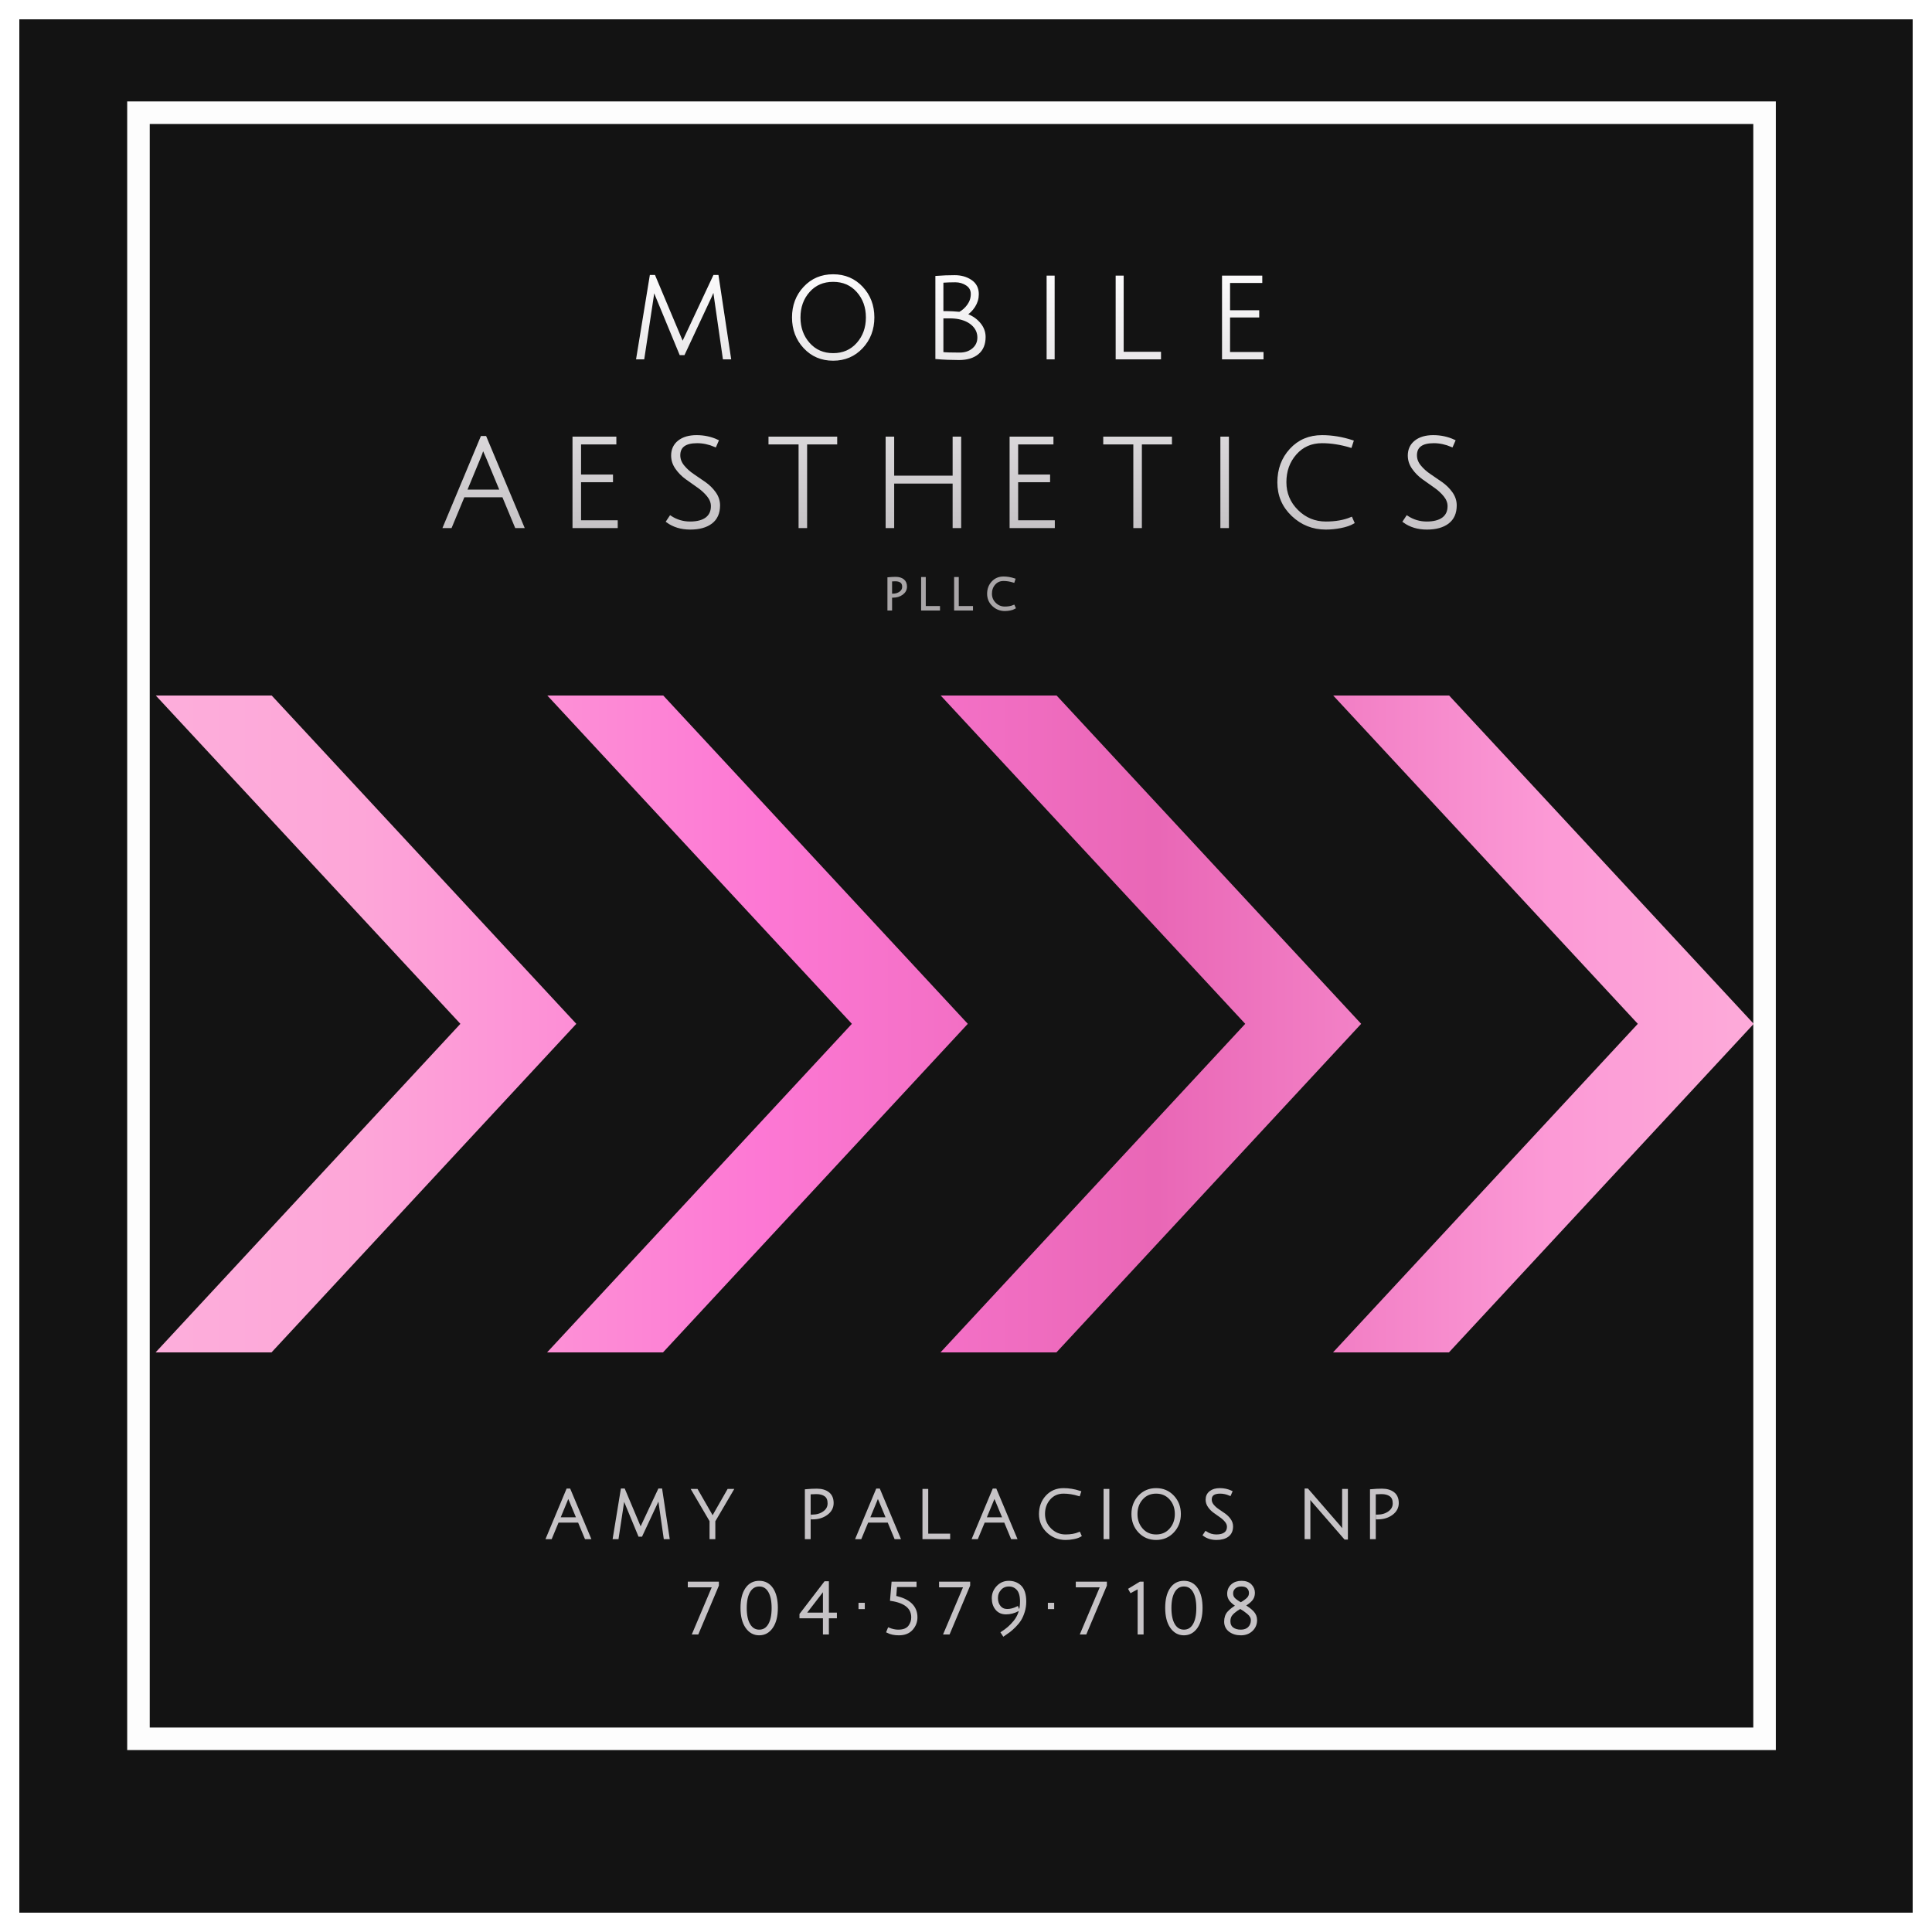
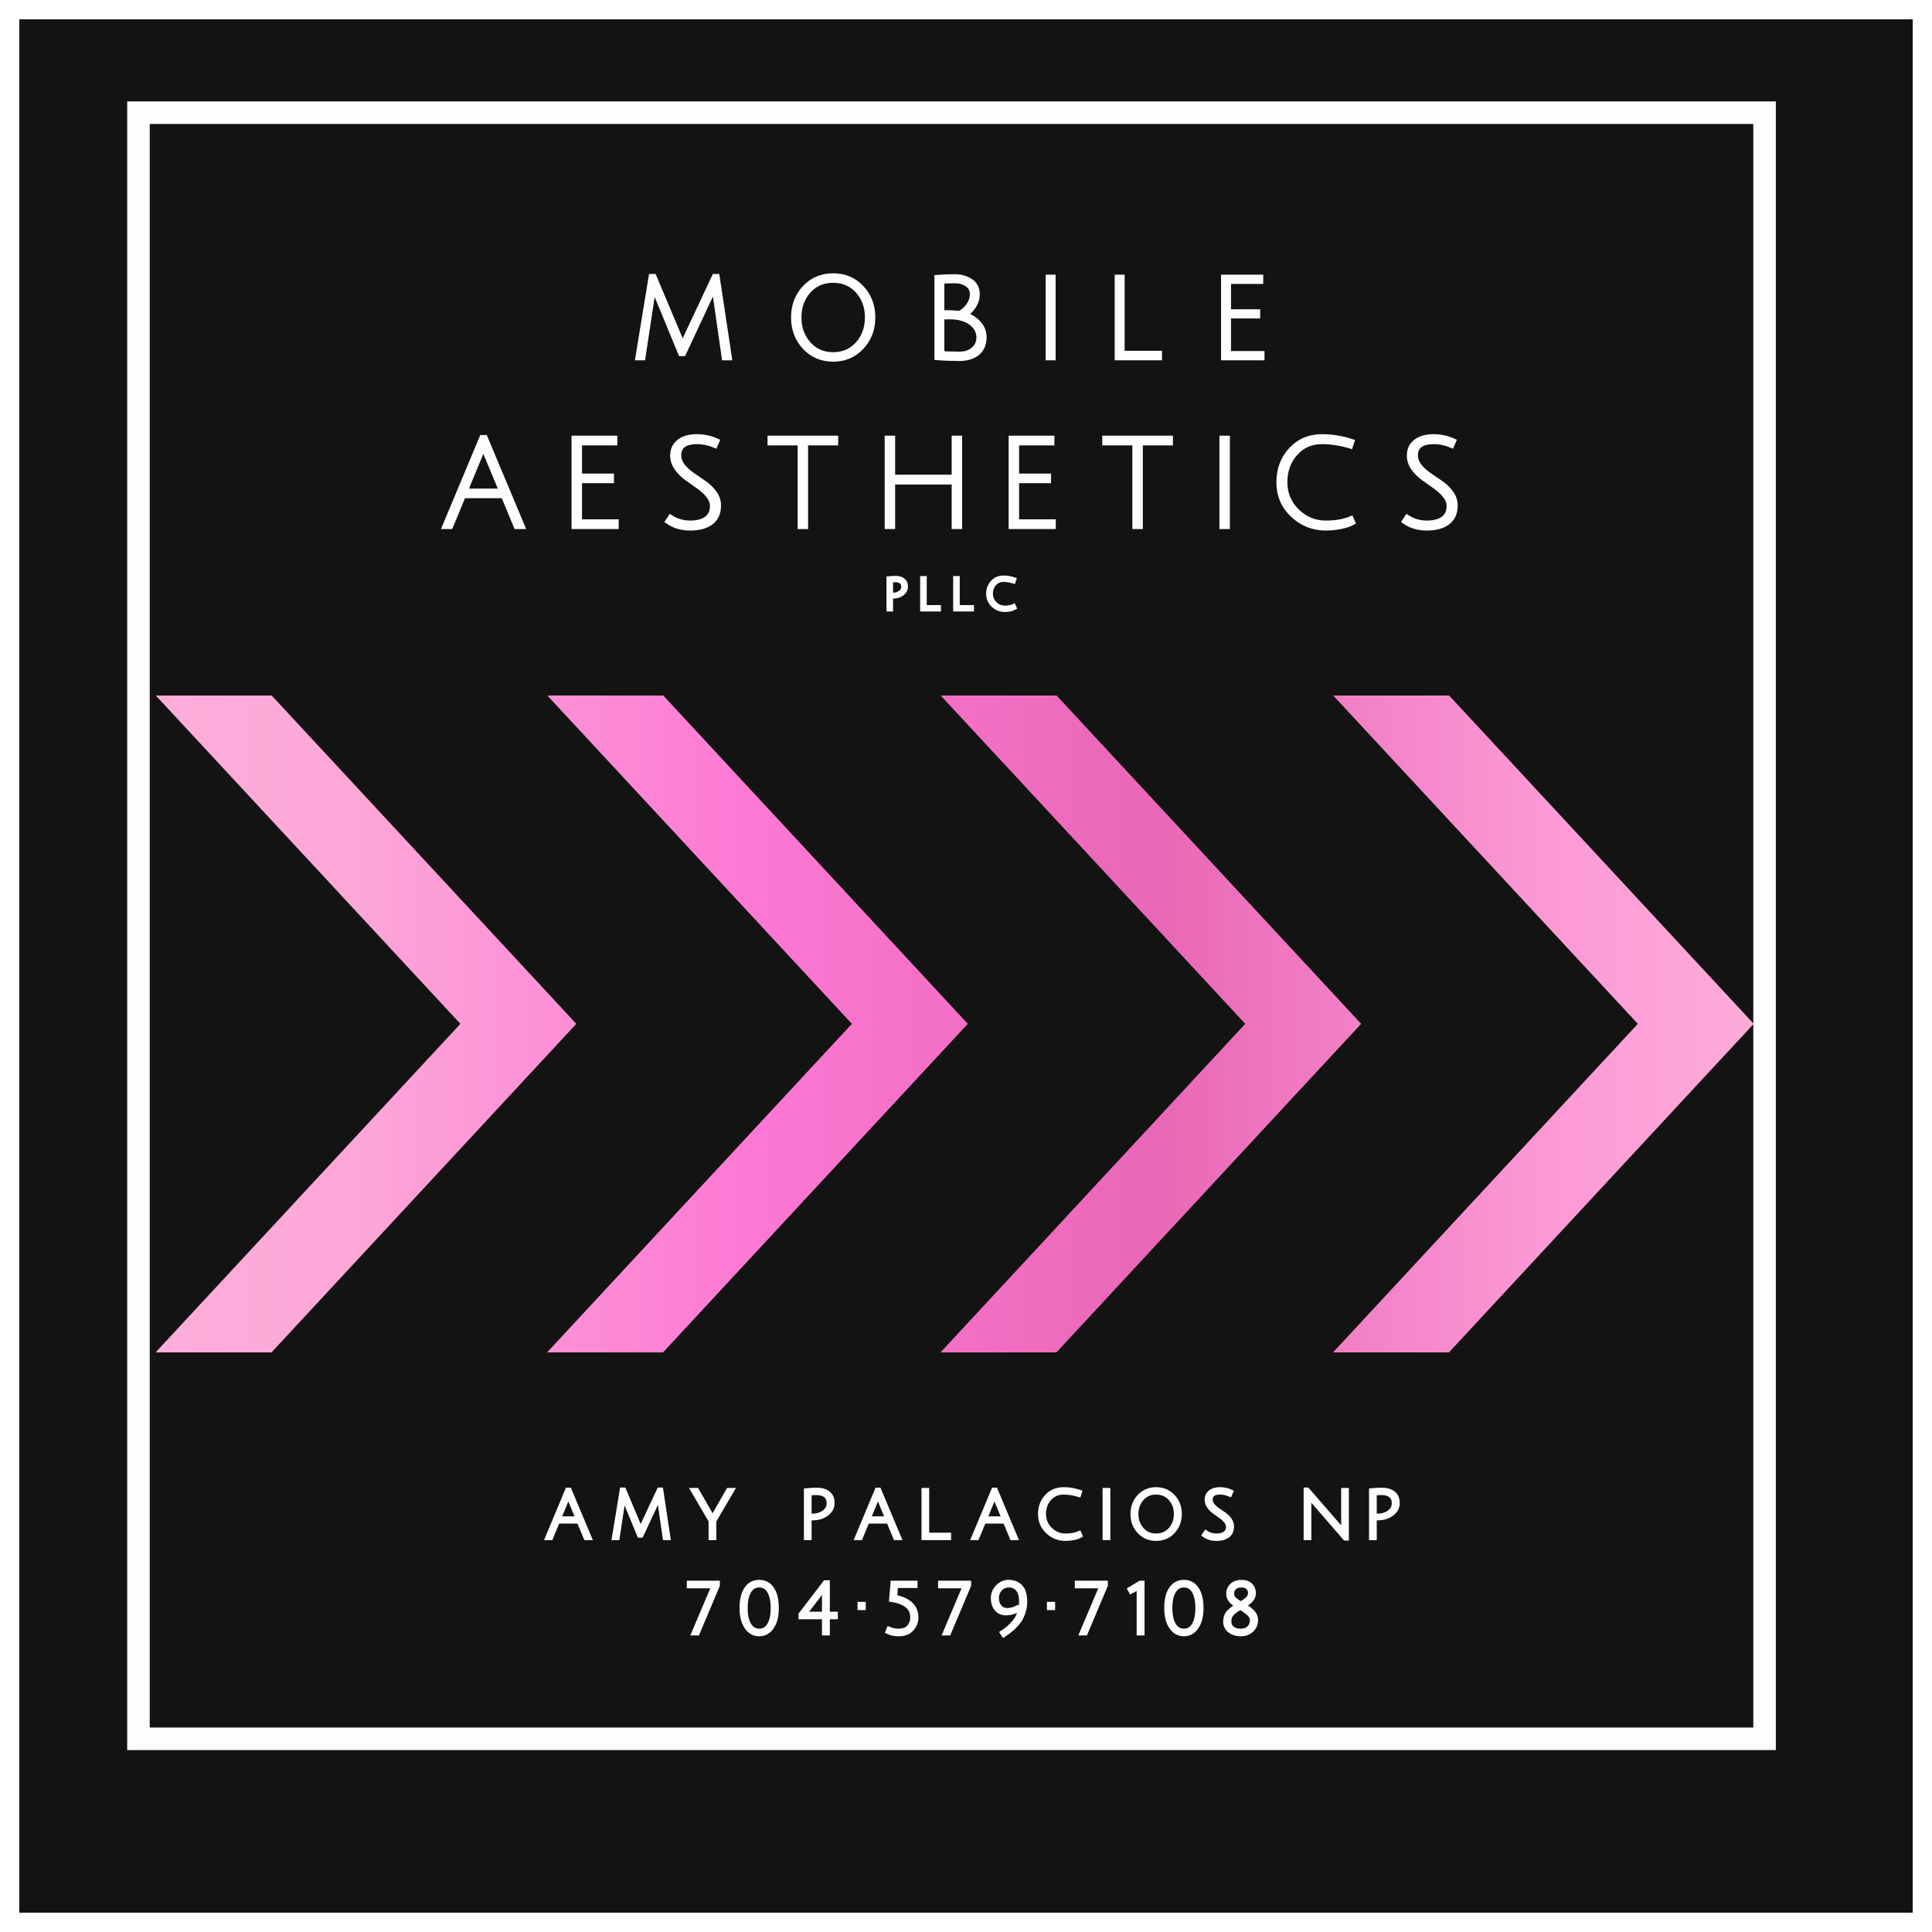
<svg xmlns="http://www.w3.org/2000/svg" width="300" height="300" viewBox="0 0 300 300" role="img" aria-label="Mobile Aesthetics PLLC">
  <defs>
    <linearGradient id="foil" gradientUnits="userSpaceOnUse" x1="24" y1="0" x2="271" y2="0">
      <stop offset="0.00" stop-color="#fdaedb" />
      <stop offset="0.13" stop-color="#fda6d8" />
      <stop offset="0.38" stop-color="#fd78d4" />
      <stop offset="0.63" stop-color="#e967b6" />
      <stop offset="0.88" stop-color="#fc9ad6" />
      <stop offset="1.00" stop-color="#fdaad9" />
    </linearGradient>
-     <linearGradient id="chrome" gradientUnits="userSpaceOnUse" x1="0" y1="43" x2="0" y2="82">
-       <stop offset="0" stop-color="#fbfafb" />
-       <stop offset="1" stop-color="#c6c3c6" />
-     </linearGradient>
  </defs>
  <rect x="3" y="3" width="294" height="294" fill="#131313" />
  <rect x="21.5" y="17.5" width="252.5" height="252.5" fill="none" stroke="#fdfdfd" stroke-width="3.5" />
-   <path d="M106.155 54.948H105.679L101.996 46.031Q101.679 45.291 101.485 44.727L101.309 46.066L99.863 55.6H99.0L101.079 42.894H101.573L105.503 52.234Q105.802 52.886 105.978 53.468Q106.031 53.274 106.525 52.252L110.913 42.894H111.389L113.309 55.6H112.428L111.054 46.031Q110.913 45.132 110.913 44.674Q110.895 44.692 110.833 44.842Q110.772 44.991 110.622 45.335Q110.472 45.679 110.314 46.049Z" fill="url(#chrome)" stroke="url(#chrome)" stroke-width="0.4" />
-   <path d="M124.936 53.926Q123.183 52.04 123.183 49.291Q123.183 46.542 124.936 44.665Q126.69 42.789 129.368 42.789Q132.047 42.789 133.809 44.665Q135.571 46.542 135.571 49.291Q135.571 52.04 133.809 53.926Q132.047 55.811 129.368 55.811Q126.69 55.811 124.936 53.926ZM125.562 45.212Q124.099 46.859 124.099 49.291Q124.099 51.723 125.571 53.38Q127.042 55.036 129.377 55.036Q131.712 55.036 133.183 53.38Q134.655 51.723 134.655 49.291Q134.655 46.859 133.183 45.212Q131.712 43.564 129.368 43.564Q127.024 43.564 125.562 45.212Z" fill="url(#chrome)" stroke="url(#chrome)" stroke-width="0.4" />
-   <path d="M145.445 43.035Q146.819 42.93 148.255 42.93Q149.692 42.93 150.74 43.634Q151.789 44.339 151.789 45.679Q151.789 46.683 151.234 47.547Q150.678 48.41 149.903 48.851Q151.154 49.238 152 50.19Q152.846 51.142 152.846 52.322Q152.846 53.979 151.797 54.842Q150.749 55.706 148.925 55.706Q147.101 55.706 145.445 55.565ZM148.969 49.379Q148.317 49.238 147.462 49.238Q146.608 49.238 146.29 49.238V54.86Q147.066 54.948 149.022 54.948Q150.308 54.948 151.137 54.234Q151.965 53.521 151.965 52.41Q151.965 51.3 151.163 50.49Q150.361 49.679 148.969 49.379ZM146.29 43.705V48.516Q146.52 48.516 147.154 48.516Q147.788 48.516 149.022 48.622Q149.815 48.199 150.379 47.406Q150.943 46.613 150.943 45.652Q150.943 44.692 150.141 44.163Q149.339 43.634 148.343 43.634Q147.348 43.634 146.29 43.705Z" fill="url(#chrome)" stroke="url(#chrome)" stroke-width="0.4" />
-   <path d="M162.719 55.6V43.0H163.565V55.6Z" fill="url(#chrome)" stroke="url(#chrome)" stroke-width="0.4" />
-   <path d="M173.439 55.6V43.0H174.284V54.825H180.082V55.6Z" fill="url(#chrome)" stroke="url(#chrome)" stroke-width="0.4" />
-   <path d="M189.956 55.6V43.0H195.806V43.74H190.801V48.375H195.33V49.097H190.801V54.86H196.0V55.6Z" fill="url(#chrome)" stroke="url(#chrome)" stroke-width="0.4" />
-   <path d="M71.972 77.013 69.984 81.8H69.0L74.81 67.903H75.35L81.179 81.8H80.137L78.149 77.013ZM75.022 69.448Q75.003 69.467 74.945 69.679Q74.674 70.509 74.423 71.088L72.3 76.222H77.82L75.697 71.107Q75.022 69.641 75.022 69.448Z" fill="url(#chrome)" stroke="url(#chrome)" stroke-width="0.4" />
-   <path d="M89.099 81.8V68.0H95.507V68.811H90.026V73.887H94.986V74.678H90.026V80.989H95.72V81.8Z" fill="url(#chrome)" stroke="url(#chrome)" stroke-width="0.4" />
-   <path d="M111.052 69.216Q109.643 68.618 108.253 68.618Q105.435 68.618 105.435 70.702Q105.435 71.609 106.072 72.391Q106.709 73.173 107.616 73.781Q108.523 74.389 109.43 75.025Q110.337 75.662 110.974 76.55Q111.611 77.438 111.611 78.48Q111.611 80.237 110.434 81.134Q109.257 82.032 107.182 82.032Q105.107 82.032 103.64 80.97L104.103 80.275Q105.493 81.182 107.153 81.182Q108.813 81.182 109.701 80.517Q110.588 79.851 110.588 78.596Q110.588 77.728 109.951 76.946Q109.315 76.164 108.407 75.537Q107.5 74.91 106.593 74.253Q105.686 73.597 105.049 72.69Q104.412 71.783 104.412 70.741Q104.412 69.37 105.425 68.569Q106.439 67.768 108.166 67.768Q109.894 67.768 111.38 68.463Z" fill="url(#chrome)" stroke="url(#chrome)" stroke-width="0.4" />
-   <path d="M124.203 68.811H119.532V68.0H129.8V68.811H125.129V81.8H124.203Z" fill="url(#chrome)" stroke="url(#chrome)" stroke-width="0.4" />
-   <path d="M148.124 81.8V74.89H138.647V81.8H137.721V68.0H138.647V74.06H148.124V68.0H149.05V81.8Z" fill="url(#chrome)" stroke="url(#chrome)" stroke-width="0.4" />
-   <path d="M156.971 81.8V68.0H163.378V68.811H157.897V73.887H162.857V74.678H157.897V80.989H163.591V81.8Z" fill="url(#chrome)" stroke="url(#chrome)" stroke-width="0.4" />
-   <path d="M176.182 68.811H171.511V68.0H181.779V68.811H177.109V81.8H176.182Z" fill="url(#chrome)" stroke="url(#chrome)" stroke-width="0.4" />
-   <path d="M189.7 81.8V68.0H190.626V81.8Z" fill="url(#chrome)" stroke="url(#chrome)" stroke-width="0.4" />
-   <path d="M205.881 82.032Q202.87 82.032 200.709 79.976Q198.547 77.921 198.547 74.9Q198.547 71.879 200.439 69.824Q202.33 67.768 205.283 67.768Q207.599 67.768 209.973 68.54L209.722 69.312Q207.406 68.618 205.283 68.618Q202.755 68.618 201.153 70.432Q199.551 72.246 199.551 74.871Q199.551 77.496 201.413 79.339Q203.276 81.182 205.881 81.182Q208.159 81.182 209.819 80.488L210.108 81.144Q209.375 81.568 208.188 81.8Q207.001 82.032 205.881 82.032Z" fill="url(#chrome)" stroke="url(#chrome)" stroke-width="0.4" />
-   <path d="M225.44 69.216Q224.031 68.618 222.642 68.618Q219.824 68.618 219.824 70.702Q219.824 71.609 220.461 72.391Q221.098 73.173 222.005 73.781Q222.912 74.389 223.819 75.025Q224.726 75.662 225.363 76.55Q226.0 77.438 226.0 78.48Q226.0 80.237 224.823 81.134Q223.645 82.032 221.57 82.032Q219.496 82.032 218.029 80.97L218.492 80.275Q219.882 81.182 221.542 81.182Q223.201 81.182 224.089 80.517Q224.977 79.851 224.977 78.596Q224.977 77.728 224.34 76.946Q223.703 76.164 222.796 75.537Q221.889 74.91 220.982 74.253Q220.075 73.597 219.438 72.69Q218.801 71.783 218.801 70.741Q218.801 69.37 219.814 68.569Q220.827 67.768 222.555 67.768Q224.282 67.768 225.768 68.463Z" fill="url(#chrome)" stroke="url(#chrome)" stroke-width="0.4" />
-   <path d="M138.0 94.6V89.827Q138.557 89.773 139.081 89.773Q139.786 89.773 140.212 90.102Q140.638 90.431 140.638 91.092Q140.638 91.754 140.058 92.18Q139.477 92.606 138.671 92.606Q138.638 92.606 138.597 92.606V92.385Q138.624 92.385 138.644 92.385Q139.309 92.385 139.799 92.036Q140.289 91.686 140.289 91.126Q140.289 90.565 139.947 90.314Q139.604 90.062 139.027 90.062Q138.725 90.062 138.322 90.089V94.6Z" fill="#a9a6a8" stroke="#a9a6a8" stroke-width="0.4" />
-   <path d="M143.231 94.6V89.8H143.553V94.305H145.762V94.6Z" fill="#a9a6a8" stroke="#a9a6a8" stroke-width="0.4" />
-   <path d="M148.355 94.6V89.8H148.677V94.305H150.886V94.6Z" fill="#a9a6a8" stroke="#a9a6a8" stroke-width="0.4" />
-   <path d="M156.03 94.681Q154.983 94.681 154.231 93.966Q153.479 93.251 153.479 92.2Q153.479 91.149 154.137 90.434Q154.795 89.719 155.822 89.719Q156.627 89.719 157.453 89.988L157.366 90.257Q156.56 90.015 155.822 90.015Q154.942 90.015 154.385 90.646Q153.828 91.277 153.828 92.19Q153.828 93.103 154.476 93.744Q155.123 94.385 156.03 94.385Q156.822 94.385 157.399 94.143L157.5 94.372Q157.245 94.519 156.832 94.6Q156.419 94.681 156.03 94.681Z" fill="#a9a6a8" stroke="#a9a6a8" stroke-width="0.4" />
+   <path d="M106.155 54.948H105.679L101.996 46.031Q101.679 45.291 101.485 44.727L101.309 46.066L99.863 55.6H99.0L101.079 42.894H101.573L105.503 52.234Q105.802 52.886 105.978 53.468Q106.031 53.274 106.525 52.252L110.913 42.894H111.389L113.309 55.6H112.428L111.054 46.031Q110.913 45.132 110.913 44.674Q110.895 44.692 110.833 44.842Q110.772 44.991 110.622 45.335Q110.472 45.679 110.314 46.049Z" fill="#fdfdfd" stroke="#fdfdfd" stroke-width="0.7" />
+   <path d="M124.936 53.926Q123.183 52.04 123.183 49.291Q123.183 46.542 124.936 44.665Q126.69 42.789 129.368 42.789Q132.047 42.789 133.809 44.665Q135.571 46.542 135.571 49.291Q135.571 52.04 133.809 53.926Q132.047 55.811 129.368 55.811Q126.69 55.811 124.936 53.926ZM125.562 45.212Q124.099 46.859 124.099 49.291Q124.099 51.723 125.571 53.38Q127.042 55.036 129.377 55.036Q131.712 55.036 133.183 53.38Q134.655 51.723 134.655 49.291Q134.655 46.859 133.183 45.212Q131.712 43.564 129.368 43.564Q127.024 43.564 125.562 45.212Z" fill="#fdfdfd" stroke="#fdfdfd" stroke-width="0.7" />
+   <path d="M145.445 43.035Q146.819 42.93 148.255 42.93Q149.692 42.93 150.74 43.634Q151.789 44.339 151.789 45.679Q151.789 46.683 151.234 47.547Q150.678 48.41 149.903 48.851Q151.154 49.238 152 50.19Q152.846 51.142 152.846 52.322Q152.846 53.979 151.797 54.842Q150.749 55.706 148.925 55.706Q147.101 55.706 145.445 55.565ZM148.969 49.379Q148.317 49.238 147.462 49.238Q146.608 49.238 146.29 49.238V54.86Q147.066 54.948 149.022 54.948Q150.308 54.948 151.137 54.234Q151.965 53.521 151.965 52.41Q151.965 51.3 151.163 50.49Q150.361 49.679 148.969 49.379ZM146.29 43.705V48.516Q146.52 48.516 147.154 48.516Q147.788 48.516 149.022 48.622Q149.815 48.199 150.379 47.406Q150.943 46.613 150.943 45.652Q150.943 44.692 150.141 44.163Q149.339 43.634 148.343 43.634Q147.348 43.634 146.29 43.705Z" fill="#fdfdfd" stroke="#fdfdfd" stroke-width="0.7" />
+   <path d="M162.719 55.6V43.0H163.565V55.6Z" fill="#fdfdfd" stroke="#fdfdfd" stroke-width="0.7" />
+   <path d="M173.439 55.6V43.0H174.284V54.825H180.082V55.6Z" fill="#fdfdfd" stroke="#fdfdfd" stroke-width="0.7" />
+   <path d="M189.956 55.6V43.0H195.806V43.74H190.801V48.375H195.33V49.097H190.801V54.86H196.0V55.6Z" fill="#fdfdfd" stroke="#fdfdfd" stroke-width="0.7" />
+   <path d="M71.972 77.013 69.984 81.8H69.0L74.81 67.903H75.35L81.179 81.8H80.137L78.149 77.013ZM75.022 69.448Q75.003 69.467 74.945 69.679Q74.674 70.509 74.423 71.088L72.3 76.222H77.82L75.697 71.107Q75.022 69.641 75.022 69.448Z" fill="#fdfdfd" stroke="#fdfdfd" stroke-width="0.7" />
+   <path d="M89.099 81.8V68.0H95.507V68.811H90.026V73.887H94.986V74.678H90.026V80.989H95.72V81.8Z" fill="#fdfdfd" stroke="#fdfdfd" stroke-width="0.7" />
+   <path d="M111.052 69.216Q109.643 68.618 108.253 68.618Q105.435 68.618 105.435 70.702Q105.435 71.609 106.072 72.391Q106.709 73.173 107.616 73.781Q108.523 74.389 109.43 75.025Q110.337 75.662 110.974 76.55Q111.611 77.438 111.611 78.48Q111.611 80.237 110.434 81.134Q109.257 82.032 107.182 82.032Q105.107 82.032 103.64 80.97L104.103 80.275Q105.493 81.182 107.153 81.182Q108.813 81.182 109.701 80.517Q110.588 79.851 110.588 78.596Q110.588 77.728 109.951 76.946Q109.315 76.164 108.407 75.537Q107.5 74.91 106.593 74.253Q105.686 73.597 105.049 72.69Q104.412 71.783 104.412 70.741Q104.412 69.37 105.425 68.569Q106.439 67.768 108.166 67.768Q109.894 67.768 111.38 68.463Z" fill="#fdfdfd" stroke="#fdfdfd" stroke-width="0.7" />
+   <path d="M124.203 68.811H119.532V68.0H129.8V68.811H125.129V81.8H124.203Z" fill="#fdfdfd" stroke="#fdfdfd" stroke-width="0.7" />
+   <path d="M148.124 81.8V74.89H138.647V81.8H137.721V68.0H138.647V74.06H148.124V68.0H149.05V81.8Z" fill="#fdfdfd" stroke="#fdfdfd" stroke-width="0.7" />
+   <path d="M156.971 81.8V68.0H163.378V68.811H157.897V73.887H162.857V74.678H157.897V80.989H163.591V81.8Z" fill="#fdfdfd" stroke="#fdfdfd" stroke-width="0.7" />
+   <path d="M176.182 68.811H171.511V68.0H181.779V68.811H177.109V81.8H176.182Z" fill="#fdfdfd" stroke="#fdfdfd" stroke-width="0.7" />
+   <path d="M189.7 81.8V68.0H190.626V81.8Z" fill="#fdfdfd" stroke="#fdfdfd" stroke-width="0.7" />
+   <path d="M205.881 82.032Q202.87 82.032 200.709 79.976Q198.547 77.921 198.547 74.9Q198.547 71.879 200.439 69.824Q202.33 67.768 205.283 67.768Q207.599 67.768 209.973 68.54L209.722 69.312Q207.406 68.618 205.283 68.618Q202.755 68.618 201.153 70.432Q199.551 72.246 199.551 74.871Q199.551 77.496 201.413 79.339Q203.276 81.182 205.881 81.182Q208.159 81.182 209.819 80.488L210.108 81.144Q209.375 81.568 208.188 81.8Q207.001 82.032 205.881 82.032Z" fill="#fdfdfd" stroke="#fdfdfd" stroke-width="0.7" />
+   <path d="M225.44 69.216Q224.031 68.618 222.642 68.618Q219.824 68.618 219.824 70.702Q219.824 71.609 220.461 72.391Q221.098 73.173 222.005 73.781Q222.912 74.389 223.819 75.025Q224.726 75.662 225.363 76.55Q226.0 77.438 226.0 78.48Q226.0 80.237 224.823 81.134Q223.645 82.032 221.57 82.032Q219.496 82.032 218.029 80.97L218.492 80.275Q219.882 81.182 221.542 81.182Q223.201 81.182 224.089 80.517Q224.977 79.851 224.977 78.596Q224.977 77.728 224.34 76.946Q223.703 76.164 222.796 75.537Q221.889 74.91 220.982 74.253Q220.075 73.597 219.438 72.69Q218.801 71.783 218.801 70.741Q218.801 69.37 219.814 68.569Q220.827 67.768 222.555 67.768Q224.282 67.768 225.768 68.463Z" fill="#fdfdfd" stroke="#fdfdfd" stroke-width="0.7" />
+   <path d="M138.0 94.6V89.827Q138.557 89.773 139.081 89.773Q139.786 89.773 140.212 90.102Q140.638 90.431 140.638 91.092Q140.638 91.754 140.058 92.18Q139.477 92.606 138.671 92.606Q138.638 92.606 138.597 92.606V92.385Q138.624 92.385 138.644 92.385Q139.309 92.385 139.799 92.036Q140.289 91.686 140.289 91.126Q140.289 90.565 139.947 90.314Q139.604 90.062 139.027 90.062Q138.725 90.062 138.322 90.089V94.6Z" fill="#fdfdfd" stroke="#fdfdfd" stroke-width="0.7" />
+   <path d="M143.231 94.6V89.8H143.553V94.305H145.762V94.6Z" fill="#fdfdfd" stroke="#fdfdfd" stroke-width="0.7" />
+   <path d="M148.355 94.6V89.8H148.677V94.305H150.886V94.6Z" fill="#fdfdfd" stroke="#fdfdfd" stroke-width="0.7" />
+   <path d="M156.03 94.681Q154.983 94.681 154.231 93.966Q153.479 93.251 153.479 92.2Q153.479 91.149 154.137 90.434Q154.795 89.719 155.822 89.719Q156.627 89.719 157.453 89.988L157.366 90.257Q156.56 90.015 155.822 90.015Q154.942 90.015 154.385 90.646Q153.828 91.277 153.828 92.19Q153.828 93.103 154.476 93.744Q155.123 94.385 156.03 94.385Q156.822 94.385 157.399 94.143L157.5 94.372Q157.245 94.519 156.832 94.6Q156.419 94.681 156.03 94.681Z" fill="#fdfdfd" stroke="#fdfdfd" stroke-width="0.7" />
  <path d="M24.19 108.00 L42.19 108.00 L89.49 158.98 L42.16 210.00 L24.16 210.00 L71.49 158.98 Z" fill="url(#foil)" />
  <path d="M84.99 108.00 L102.99 108.00 L150.28 158.98 L102.95 210.00 L84.95 210.00 L132.28 158.98 Z" fill="url(#foil)" />
  <path d="M146.07 108.00 L164.07 108.00 L211.36 158.98 L164.04 210.00 L146.04 210.00 L193.36 158.98 Z" fill="url(#foil)" />
  <path d="M207.02 108.00 L225.02 108.00 L272.32 158.98 L224.99 210.00 L206.99 210.00 L254.32 158.98 Z" fill="url(#foil)" />
-   <path d="M86.594 236.233 85.528 238.8H85.0L88.115 231.348H88.405L91.531 238.8H90.972L89.906 236.233ZM88.229 232.176Q88.219 232.187 88.188 232.3Q88.043 232.745 87.908 233.056L86.77 235.809H89.73L88.591 233.066Q88.229 232.28 88.229 232.176Z" fill="url(#chrome)" stroke="url(#chrome)" stroke-width="0.4" />
-   <path d="M99.563 238.417H99.284L97.121 233.18Q96.934 232.745 96.82 232.414L96.717 233.201L95.868 238.8H95.361L96.582 231.338H96.872L99.18 236.823Q99.356 237.206 99.46 237.548Q99.491 237.434 99.78 236.834L102.357 231.338H102.637L103.765 238.8H103.248L102.44 233.18Q102.357 232.652 102.357 232.383Q102.347 232.394 102.311 232.482Q102.275 232.57 102.187 232.771Q102.099 232.973 102.006 233.19Z" fill="url(#chrome)" stroke="url(#chrome)" stroke-width="0.4" />
-   <path d="M110.876 238.8H110.379V236.15L107.595 231.4H108.196L110.348 235.147Q110.535 235.478 110.659 235.726Q110.7 235.592 110.949 235.167L113.101 231.4H113.671L110.876 236.171Z" fill="url(#chrome)" stroke="url(#chrome)" stroke-width="0.4" />
-   <path d="M125.18 238.8V231.441Q126.039 231.359 126.846 231.359Q127.933 231.359 128.59 231.866Q129.247 232.373 129.247 233.392Q129.247 234.412 128.352 235.069Q127.456 235.726 126.215 235.726Q126.163 235.726 126.101 235.726V235.385Q126.142 235.385 126.173 235.385Q127.198 235.385 127.953 234.846Q128.709 234.308 128.709 233.444Q128.709 232.58 128.181 232.192Q127.653 231.804 126.763 231.804Q126.297 231.804 125.676 231.845V238.8Z" fill="url(#chrome)" stroke="url(#chrome)" stroke-width="0.4" />
-   <path d="M134.671 236.233 133.605 238.8H133.077L136.193 231.348H136.482L139.608 238.8H139.049L137.983 236.233ZM136.307 232.176Q136.296 232.187 136.265 232.3Q136.12 232.745 135.986 233.056L134.847 235.809H137.807L136.669 233.066Q136.307 232.28 136.307 232.176Z" fill="url(#chrome)" stroke="url(#chrome)" stroke-width="0.4" />
-   <path d="M143.439 238.8V231.4H143.935V238.345H147.34V238.8Z" fill="url(#chrome)" stroke="url(#chrome)" stroke-width="0.4" />
-   <path d="M152.765 236.233 151.699 238.8H151.171L154.286 231.348H154.576L157.701 238.8H157.143L156.077 236.233ZM154.4 232.176Q154.39 232.187 154.358 232.3Q154.214 232.745 154.079 233.056L152.941 235.809H155.901L154.762 233.066Q154.4 232.28 154.4 232.176Z" fill="url(#chrome)" stroke="url(#chrome)" stroke-width="0.4" />
-   <path d="M165.465 238.924Q163.85 238.924 162.691 237.822Q161.532 236.72 161.532 235.1Q161.532 233.48 162.546 232.378Q163.56 231.276 165.144 231.276Q166.386 231.276 167.659 231.69L167.524 232.104Q166.282 231.731 165.144 231.731Q163.788 231.731 162.929 232.704Q162.07 233.677 162.07 235.084Q162.07 236.492 163.069 237.48Q164.068 238.469 165.465 238.469Q166.686 238.469 167.576 238.096L167.731 238.448Q167.338 238.676 166.701 238.8Q166.065 238.924 165.465 238.924Z" fill="url(#chrome)" stroke="url(#chrome)" stroke-width="0.4" />
-   <path d="M171.562 238.8V231.4H172.059V238.8Z" fill="url(#chrome)" stroke="url(#chrome)" stroke-width="0.4" />
-   <path d="M176.919 237.817Q175.889 236.709 175.889 235.095Q175.889 233.48 176.919 232.378Q177.949 231.276 179.522 231.276Q181.095 231.276 182.13 232.378Q183.165 233.48 183.165 235.095Q183.165 236.709 182.13 237.817Q181.095 238.924 179.522 238.924Q177.949 238.924 176.919 237.817ZM177.286 232.699Q176.427 233.667 176.427 235.095Q176.427 236.523 177.291 237.496Q178.156 238.469 179.527 238.469Q180.898 238.469 181.762 237.496Q182.627 236.523 182.627 235.095Q182.627 233.667 181.762 232.699Q180.898 231.731 179.522 231.731Q178.145 231.731 177.286 232.699Z" fill="url(#chrome)" stroke="url(#chrome)" stroke-width="0.4" />
-   <path d="M190.969 232.052Q190.214 231.731 189.469 231.731Q187.958 231.731 187.958 232.849Q187.958 233.335 188.299 233.755Q188.641 234.174 189.127 234.5Q189.614 234.826 190.1 235.167Q190.587 235.509 190.928 235.985Q191.27 236.461 191.27 237.02Q191.27 237.962 190.638 238.443Q190.007 238.924 188.894 238.924Q187.782 238.924 186.995 238.355L187.244 237.982Q187.989 238.469 188.879 238.469Q189.769 238.469 190.245 238.112Q190.721 237.755 190.721 237.082Q190.721 236.616 190.38 236.197Q190.038 235.778 189.552 235.442Q189.065 235.105 188.579 234.753Q188.092 234.401 187.751 233.915Q187.409 233.429 187.409 232.87Q187.409 232.135 187.953 231.705Q188.496 231.276 189.422 231.276Q190.348 231.276 191.145 231.648Z" fill="url(#chrome)" stroke="url(#chrome)" stroke-width="0.4" />
-   <path d="M203.255 232.58 203.275 233.46V238.8H202.779V231.338H203.006L207.881 236.958Q208.378 237.548 208.647 237.9Q208.605 237.403 208.605 236.761V231.4H209.102V238.862H208.874L203.907 233.139Q203.389 232.549 203.244 232.352Z" fill="url(#chrome)" stroke="url(#chrome)" stroke-width="0.4" />
-   <path d="M212.933 238.8V231.441Q213.792 231.359 214.599 231.359Q215.686 231.359 216.343 231.866Q217 232.373 217 233.392Q217 234.412 216.105 235.069Q215.21 235.726 213.968 235.726Q213.916 235.726 213.854 235.726V235.385Q213.895 235.385 213.926 235.385Q214.951 235.385 215.706 234.846Q216.462 234.308 216.462 233.444Q216.462 232.58 215.934 232.192Q215.406 231.804 214.516 231.804Q214.05 231.804 213.429 231.845V238.8Z" fill="url(#chrome)" stroke="url(#chrome)" stroke-width="0.4" />
-   <path d="M107.0 246.28V245.8H111.429V246.171L108.298 253.6H107.72L110.818 246.28Z" fill="url(#chrome)" stroke="url(#chrome)" stroke-width="0.4" />
-   <path d="M117.891 253.731Q116.68 253.731 115.933 252.645Q115.185 251.56 115.185 249.678Q115.185 247.796 115.9 246.733Q116.615 245.669 117.891 245.669Q119.167 245.669 119.876 246.733Q120.585 247.796 120.585 249.678Q120.585 251.56 119.844 252.645Q119.102 253.731 117.891 253.731ZM116.32 247.076Q115.753 248.004 115.753 249.695Q115.753 251.385 116.32 252.318Q116.887 253.251 117.896 253.251Q118.905 253.251 119.462 252.318Q120.018 251.385 120.018 249.695Q120.018 248.004 119.462 247.076Q118.905 246.149 117.896 246.149Q116.887 246.149 116.32 247.076Z" fill="url(#chrome)" stroke="url(#chrome)" stroke-width="0.4" />
-   <path d="M127.985 253.6V251.091H124.342V250.687L128.138 245.735H128.509V250.611H129.753V251.091H128.509V253.6ZM127.985 250.611V246.651L124.931 250.611Z" fill="url(#chrome)" stroke="url(#chrome)" stroke-width="0.4" />
-   <path d="M133.509 249.662V249.084H134.087V249.662Z" fill="url(#chrome)" stroke="url(#chrome)" stroke-width="0.4" />
-   <path d="M142.12 245.8V246.236H139.098L138.967 247.982Q142.262 248.68 142.262 251.145Q142.262 252.16 141.569 252.945Q140.876 253.731 139.578 253.731Q138.564 253.731 137.844 253.371L138.018 252.945Q138.782 253.251 139.469 253.251Q140.156 253.251 140.587 253.055Q141.018 252.858 141.247 252.531Q141.695 251.909 141.695 251.145Q141.695 248.909 138.411 248.396L138.629 245.8Z" fill="url(#chrome)" stroke="url(#chrome)" stroke-width="0.4" />
-   <path d="M146.018 246.28V245.8H150.447V246.171L147.316 253.6H146.738L149.836 246.28Z" fill="url(#chrome)" stroke="url(#chrome)" stroke-width="0.4" />
-   <path d="M158.589 248.702Q158.589 247.36 158.044 246.755Q157.498 246.149 156.664 246.149Q155.829 246.149 155.295 246.738Q154.76 247.327 154.76 248.145Q154.76 248.964 155.207 249.504Q155.655 250.044 156.402 250.044Q157.149 250.044 157.956 249.651L158.098 249.989Q157.16 250.48 156.216 250.48Q155.273 250.48 154.738 249.825Q154.204 249.171 154.204 248.167Q154.204 247.164 154.913 246.416Q155.622 245.669 156.636 245.669Q157.662 245.669 158.36 246.291Q159.156 247.011 159.156 248.702Q159.156 249.509 158.927 250.245Q158.698 250.982 158.382 251.489Q158.065 251.996 157.569 252.493Q157.073 252.989 156.707 253.267Q156.342 253.545 155.851 253.873L155.622 253.524Q156.189 253.153 156.625 252.776Q157.062 252.4 157.553 251.811Q158.589 250.545 158.589 248.702Z" fill="url(#chrome)" stroke="url(#chrome)" stroke-width="0.4" />
-   <path d="M162.913 249.662V249.084H163.491V249.662Z" fill="url(#chrome)" stroke="url(#chrome)" stroke-width="0.4" />
-   <path d="M167.247 246.28V245.8H171.676V246.171L168.545 253.6H167.967L171.065 246.28Z" fill="url(#chrome)" stroke="url(#chrome)" stroke-width="0.4" />
-   <path d="M177.375 245.8V253.6H176.851V246.465L175.618 247.12L175.433 246.782L177.047 245.8Z" fill="url(#chrome)" stroke="url(#chrome)" stroke-width="0.4" />
-   <path d="M183.836 253.731Q182.625 253.731 181.878 252.645Q181.131 251.56 181.131 249.678Q181.131 247.796 181.845 246.733Q182.56 245.669 183.836 245.669Q185.113 245.669 185.822 246.733Q186.531 247.796 186.531 249.678Q186.531 251.56 185.789 252.645Q185.047 253.731 183.836 253.731ZM182.265 247.076Q181.698 248.004 181.698 249.695Q181.698 251.385 182.265 252.318Q182.833 253.251 183.842 253.251Q184.851 253.251 185.407 252.318Q185.964 251.385 185.964 249.695Q185.964 248.004 185.407 247.076Q184.851 246.149 183.842 246.149Q182.833 246.149 182.265 247.076Z" fill="url(#chrome)" stroke="url(#chrome)" stroke-width="0.4" />
-   <path d="M193.135 249.302Q194.007 249.815 194.504 250.338Q195 250.862 195 251.571Q195 252.487 194.351 253.109Q193.702 253.731 192.682 253.731Q191.662 253.731 190.975 253.213Q190.287 252.695 190.287 251.805Q190.287 250.916 190.773 250.382Q191.258 249.847 192.131 249.335Q191.476 248.931 191.116 248.5Q190.756 248.069 190.756 247.491Q190.756 246.684 191.318 246.176Q191.88 245.669 192.785 245.669Q193.691 245.669 194.176 246.165Q194.662 246.662 194.662 247.327Q194.662 247.993 194.269 248.429Q193.876 248.865 193.135 249.302ZM194.433 251.571Q194.433 250.971 193.8 250.447Q193.255 249.989 192.589 249.607Q191.291 250.349 190.985 251.036Q190.855 251.353 190.855 251.724Q190.855 252.487 191.362 252.869Q191.869 253.251 192.682 253.251Q193.495 253.251 193.964 252.782Q194.433 252.313 194.433 251.571ZM192.665 249.029Q193.396 248.615 193.767 248.249Q194.138 247.884 194.138 247.365Q194.138 246.847 193.795 246.498Q193.451 246.149 192.769 246.149Q192.087 246.149 191.684 246.509Q191.28 246.869 191.28 247.415Q191.28 247.96 191.629 248.298Q191.978 248.636 192.665 249.029Z" fill="url(#chrome)" stroke="url(#chrome)" stroke-width="0.4" />
+   <path d="M86.594 236.233 85.528 238.8H85.0L88.115 231.348H88.405L91.531 238.8H90.972L89.906 236.233ZM88.229 232.176Q88.219 232.187 88.188 232.3Q88.043 232.745 87.908 233.056L86.77 235.809H89.73L88.591 233.066Q88.229 232.28 88.229 232.176Z" fill="#fdfdfd" stroke="#fdfdfd" stroke-width="0.7" />
+   <path d="M99.563 238.417H99.284L97.121 233.18Q96.934 232.745 96.82 232.414L96.717 233.201L95.868 238.8H95.361L96.582 231.338H96.872L99.18 236.823Q99.356 237.206 99.46 237.548Q99.491 237.434 99.78 236.834L102.357 231.338H102.637L103.765 238.8H103.248L102.44 233.18Q102.357 232.652 102.357 232.383Q102.347 232.394 102.311 232.482Q102.275 232.57 102.187 232.771Q102.099 232.973 102.006 233.19Z" fill="#fdfdfd" stroke="#fdfdfd" stroke-width="0.7" />
+   <path d="M110.876 238.8H110.379V236.15L107.595 231.4H108.196L110.348 235.147Q110.535 235.478 110.659 235.726Q110.7 235.592 110.949 235.167L113.101 231.4H113.671L110.876 236.171Z" fill="#fdfdfd" stroke="#fdfdfd" stroke-width="0.7" />
+   <path d="M125.18 238.8V231.441Q126.039 231.359 126.846 231.359Q127.933 231.359 128.59 231.866Q129.247 232.373 129.247 233.392Q129.247 234.412 128.352 235.069Q127.456 235.726 126.215 235.726Q126.163 235.726 126.101 235.726V235.385Q126.142 235.385 126.173 235.385Q127.198 235.385 127.953 234.846Q128.709 234.308 128.709 233.444Q128.709 232.58 128.181 232.192Q127.653 231.804 126.763 231.804Q126.297 231.804 125.676 231.845V238.8Z" fill="#fdfdfd" stroke="#fdfdfd" stroke-width="0.7" />
+   <path d="M134.671 236.233 133.605 238.8H133.077L136.193 231.348H136.482L139.608 238.8H139.049L137.983 236.233ZM136.307 232.176Q136.296 232.187 136.265 232.3Q136.12 232.745 135.986 233.056L134.847 235.809H137.807L136.669 233.066Q136.307 232.28 136.307 232.176Z" fill="#fdfdfd" stroke="#fdfdfd" stroke-width="0.7" />
+   <path d="M143.439 238.8V231.4H143.935V238.345H147.34V238.8Z" fill="#fdfdfd" stroke="#fdfdfd" stroke-width="0.7" />
+   <path d="M152.765 236.233 151.699 238.8H151.171L154.286 231.348H154.576L157.701 238.8H157.143L156.077 236.233ZM154.4 232.176Q154.39 232.187 154.358 232.3Q154.214 232.745 154.079 233.056L152.941 235.809H155.901L154.762 233.066Q154.4 232.28 154.4 232.176Z" fill="#fdfdfd" stroke="#fdfdfd" stroke-width="0.7" />
+   <path d="M165.465 238.924Q163.85 238.924 162.691 237.822Q161.532 236.72 161.532 235.1Q161.532 233.48 162.546 232.378Q163.56 231.276 165.144 231.276Q166.386 231.276 167.659 231.69L167.524 232.104Q166.282 231.731 165.144 231.731Q163.788 231.731 162.929 232.704Q162.07 233.677 162.07 235.084Q162.07 236.492 163.069 237.48Q164.068 238.469 165.465 238.469Q166.686 238.469 167.576 238.096L167.731 238.448Q167.338 238.676 166.701 238.8Q166.065 238.924 165.465 238.924Z" fill="#fdfdfd" stroke="#fdfdfd" stroke-width="0.7" />
+   <path d="M171.562 238.8V231.4H172.059V238.8Z" fill="#fdfdfd" stroke="#fdfdfd" stroke-width="0.7" />
+   <path d="M176.919 237.817Q175.889 236.709 175.889 235.095Q175.889 233.48 176.919 232.378Q177.949 231.276 179.522 231.276Q181.095 231.276 182.13 232.378Q183.165 233.48 183.165 235.095Q183.165 236.709 182.13 237.817Q181.095 238.924 179.522 238.924Q177.949 238.924 176.919 237.817ZM177.286 232.699Q176.427 233.667 176.427 235.095Q176.427 236.523 177.291 237.496Q178.156 238.469 179.527 238.469Q180.898 238.469 181.762 237.496Q182.627 236.523 182.627 235.095Q182.627 233.667 181.762 232.699Q180.898 231.731 179.522 231.731Q178.145 231.731 177.286 232.699Z" fill="#fdfdfd" stroke="#fdfdfd" stroke-width="0.7" />
+   <path d="M190.969 232.052Q190.214 231.731 189.469 231.731Q187.958 231.731 187.958 232.849Q187.958 233.335 188.299 233.755Q188.641 234.174 189.127 234.5Q189.614 234.826 190.1 235.167Q190.587 235.509 190.928 235.985Q191.27 236.461 191.27 237.02Q191.27 237.962 190.638 238.443Q190.007 238.924 188.894 238.924Q187.782 238.924 186.995 238.355L187.244 237.982Q187.989 238.469 188.879 238.469Q189.769 238.469 190.245 238.112Q190.721 237.755 190.721 237.082Q190.721 236.616 190.38 236.197Q190.038 235.778 189.552 235.442Q189.065 235.105 188.579 234.753Q188.092 234.401 187.751 233.915Q187.409 233.429 187.409 232.87Q187.409 232.135 187.953 231.705Q188.496 231.276 189.422 231.276Q190.348 231.276 191.145 231.648Z" fill="#fdfdfd" stroke="#fdfdfd" stroke-width="0.7" />
+   <path d="M203.255 232.58 203.275 233.46V238.8H202.779V231.338H203.006L207.881 236.958Q208.378 237.548 208.647 237.9Q208.605 237.403 208.605 236.761V231.4H209.102V238.862H208.874L203.907 233.139Q203.389 232.549 203.244 232.352Z" fill="#fdfdfd" stroke="#fdfdfd" stroke-width="0.7" />
+   <path d="M212.933 238.8V231.441Q213.792 231.359 214.599 231.359Q215.686 231.359 216.343 231.866Q217 232.373 217 233.392Q217 234.412 216.105 235.069Q215.21 235.726 213.968 235.726Q213.916 235.726 213.854 235.726V235.385Q213.895 235.385 213.926 235.385Q214.951 235.385 215.706 234.846Q216.462 234.308 216.462 233.444Q216.462 232.58 215.934 232.192Q215.406 231.804 214.516 231.804Q214.05 231.804 213.429 231.845V238.8Z" fill="#fdfdfd" stroke="#fdfdfd" stroke-width="0.7" />
+   <path d="M107.0 246.28V245.8H111.429V246.171L108.298 253.6H107.72L110.818 246.28Z" fill="#fdfdfd" stroke="#fdfdfd" stroke-width="0.7" />
+   <path d="M117.891 253.731Q116.68 253.731 115.933 252.645Q115.185 251.56 115.185 249.678Q115.185 247.796 115.9 246.733Q116.615 245.669 117.891 245.669Q119.167 245.669 119.876 246.733Q120.585 247.796 120.585 249.678Q120.585 251.56 119.844 252.645Q119.102 253.731 117.891 253.731ZM116.32 247.076Q115.753 248.004 115.753 249.695Q115.753 251.385 116.32 252.318Q116.887 253.251 117.896 253.251Q118.905 253.251 119.462 252.318Q120.018 251.385 120.018 249.695Q120.018 248.004 119.462 247.076Q118.905 246.149 117.896 246.149Q116.887 246.149 116.32 247.076Z" fill="#fdfdfd" stroke="#fdfdfd" stroke-width="0.7" />
+   <path d="M127.985 253.6V251.091H124.342V250.687L128.138 245.735H128.509V250.611H129.753V251.091H128.509V253.6ZM127.985 250.611V246.651L124.931 250.611Z" fill="#fdfdfd" stroke="#fdfdfd" stroke-width="0.7" />
+   <path d="M133.509 249.662V249.084H134.087V249.662Z" fill="#fdfdfd" stroke="#fdfdfd" stroke-width="0.7" />
+   <path d="M142.12 245.8V246.236H139.098L138.967 247.982Q142.262 248.68 142.262 251.145Q142.262 252.16 141.569 252.945Q140.876 253.731 139.578 253.731Q138.564 253.731 137.844 253.371L138.018 252.945Q138.782 253.251 139.469 253.251Q140.156 253.251 140.587 253.055Q141.018 252.858 141.247 252.531Q141.695 251.909 141.695 251.145Q141.695 248.909 138.411 248.396L138.629 245.8Z" fill="#fdfdfd" stroke="#fdfdfd" stroke-width="0.7" />
+   <path d="M146.018 246.28V245.8H150.447V246.171L147.316 253.6H146.738L149.836 246.28Z" fill="#fdfdfd" stroke="#fdfdfd" stroke-width="0.7" />
+   <path d="M158.589 248.702Q158.589 247.36 158.044 246.755Q157.498 246.149 156.664 246.149Q155.829 246.149 155.295 246.738Q154.76 247.327 154.76 248.145Q154.76 248.964 155.207 249.504Q155.655 250.044 156.402 250.044Q157.149 250.044 157.956 249.651L158.098 249.989Q157.16 250.48 156.216 250.48Q155.273 250.48 154.738 249.825Q154.204 249.171 154.204 248.167Q154.204 247.164 154.913 246.416Q155.622 245.669 156.636 245.669Q157.662 245.669 158.36 246.291Q159.156 247.011 159.156 248.702Q159.156 249.509 158.927 250.245Q158.698 250.982 158.382 251.489Q158.065 251.996 157.569 252.493Q157.073 252.989 156.707 253.267Q156.342 253.545 155.851 253.873L155.622 253.524Q156.189 253.153 156.625 252.776Q157.062 252.4 157.553 251.811Q158.589 250.545 158.589 248.702Z" fill="#fdfdfd" stroke="#fdfdfd" stroke-width="0.7" />
+   <path d="M162.913 249.662V249.084H163.491V249.662Z" fill="#fdfdfd" stroke="#fdfdfd" stroke-width="0.7" />
+   <path d="M167.247 246.28V245.8H171.676V246.171L168.545 253.6H167.967L171.065 246.28Z" fill="#fdfdfd" stroke="#fdfdfd" stroke-width="0.7" />
+   <path d="M177.375 245.8V253.6H176.851V246.465L175.618 247.12L175.433 246.782L177.047 245.8Z" fill="#fdfdfd" stroke="#fdfdfd" stroke-width="0.7" />
+   <path d="M183.836 253.731Q182.625 253.731 181.878 252.645Q181.131 251.56 181.131 249.678Q181.131 247.796 181.845 246.733Q182.56 245.669 183.836 245.669Q185.113 245.669 185.822 246.733Q186.531 247.796 186.531 249.678Q186.531 251.56 185.789 252.645Q185.047 253.731 183.836 253.731ZM182.265 247.076Q181.698 248.004 181.698 249.695Q181.698 251.385 182.265 252.318Q182.833 253.251 183.842 253.251Q184.851 253.251 185.407 252.318Q185.964 251.385 185.964 249.695Q185.964 248.004 185.407 247.076Q184.851 246.149 183.842 246.149Q182.833 246.149 182.265 247.076Z" fill="#fdfdfd" stroke="#fdfdfd" stroke-width="0.7" />
+   <path d="M193.135 249.302Q194.007 249.815 194.504 250.338Q195 250.862 195 251.571Q195 252.487 194.351 253.109Q193.702 253.731 192.682 253.731Q191.662 253.731 190.975 253.213Q190.287 252.695 190.287 251.805Q190.287 250.916 190.773 250.382Q191.258 249.847 192.131 249.335Q191.476 248.931 191.116 248.5Q190.756 248.069 190.756 247.491Q190.756 246.684 191.318 246.176Q191.88 245.669 192.785 245.669Q193.691 245.669 194.176 246.165Q194.662 246.662 194.662 247.327Q194.662 247.993 194.269 248.429Q193.876 248.865 193.135 249.302ZM194.433 251.571Q194.433 250.971 193.8 250.447Q193.255 249.989 192.589 249.607Q191.291 250.349 190.985 251.036Q190.855 251.353 190.855 251.724Q190.855 252.487 191.362 252.869Q191.869 253.251 192.682 253.251Q193.495 253.251 193.964 252.782Q194.433 252.313 194.433 251.571ZM192.665 249.029Q193.396 248.615 193.767 248.249Q194.138 247.884 194.138 247.365Q194.138 246.847 193.795 246.498Q193.451 246.149 192.769 246.149Q192.087 246.149 191.684 246.509Q191.28 246.869 191.28 247.415Q191.28 247.96 191.629 248.298Q191.978 248.636 192.665 249.029Z" fill="#fdfdfd" stroke="#fdfdfd" stroke-width="0.7" />
</svg>
